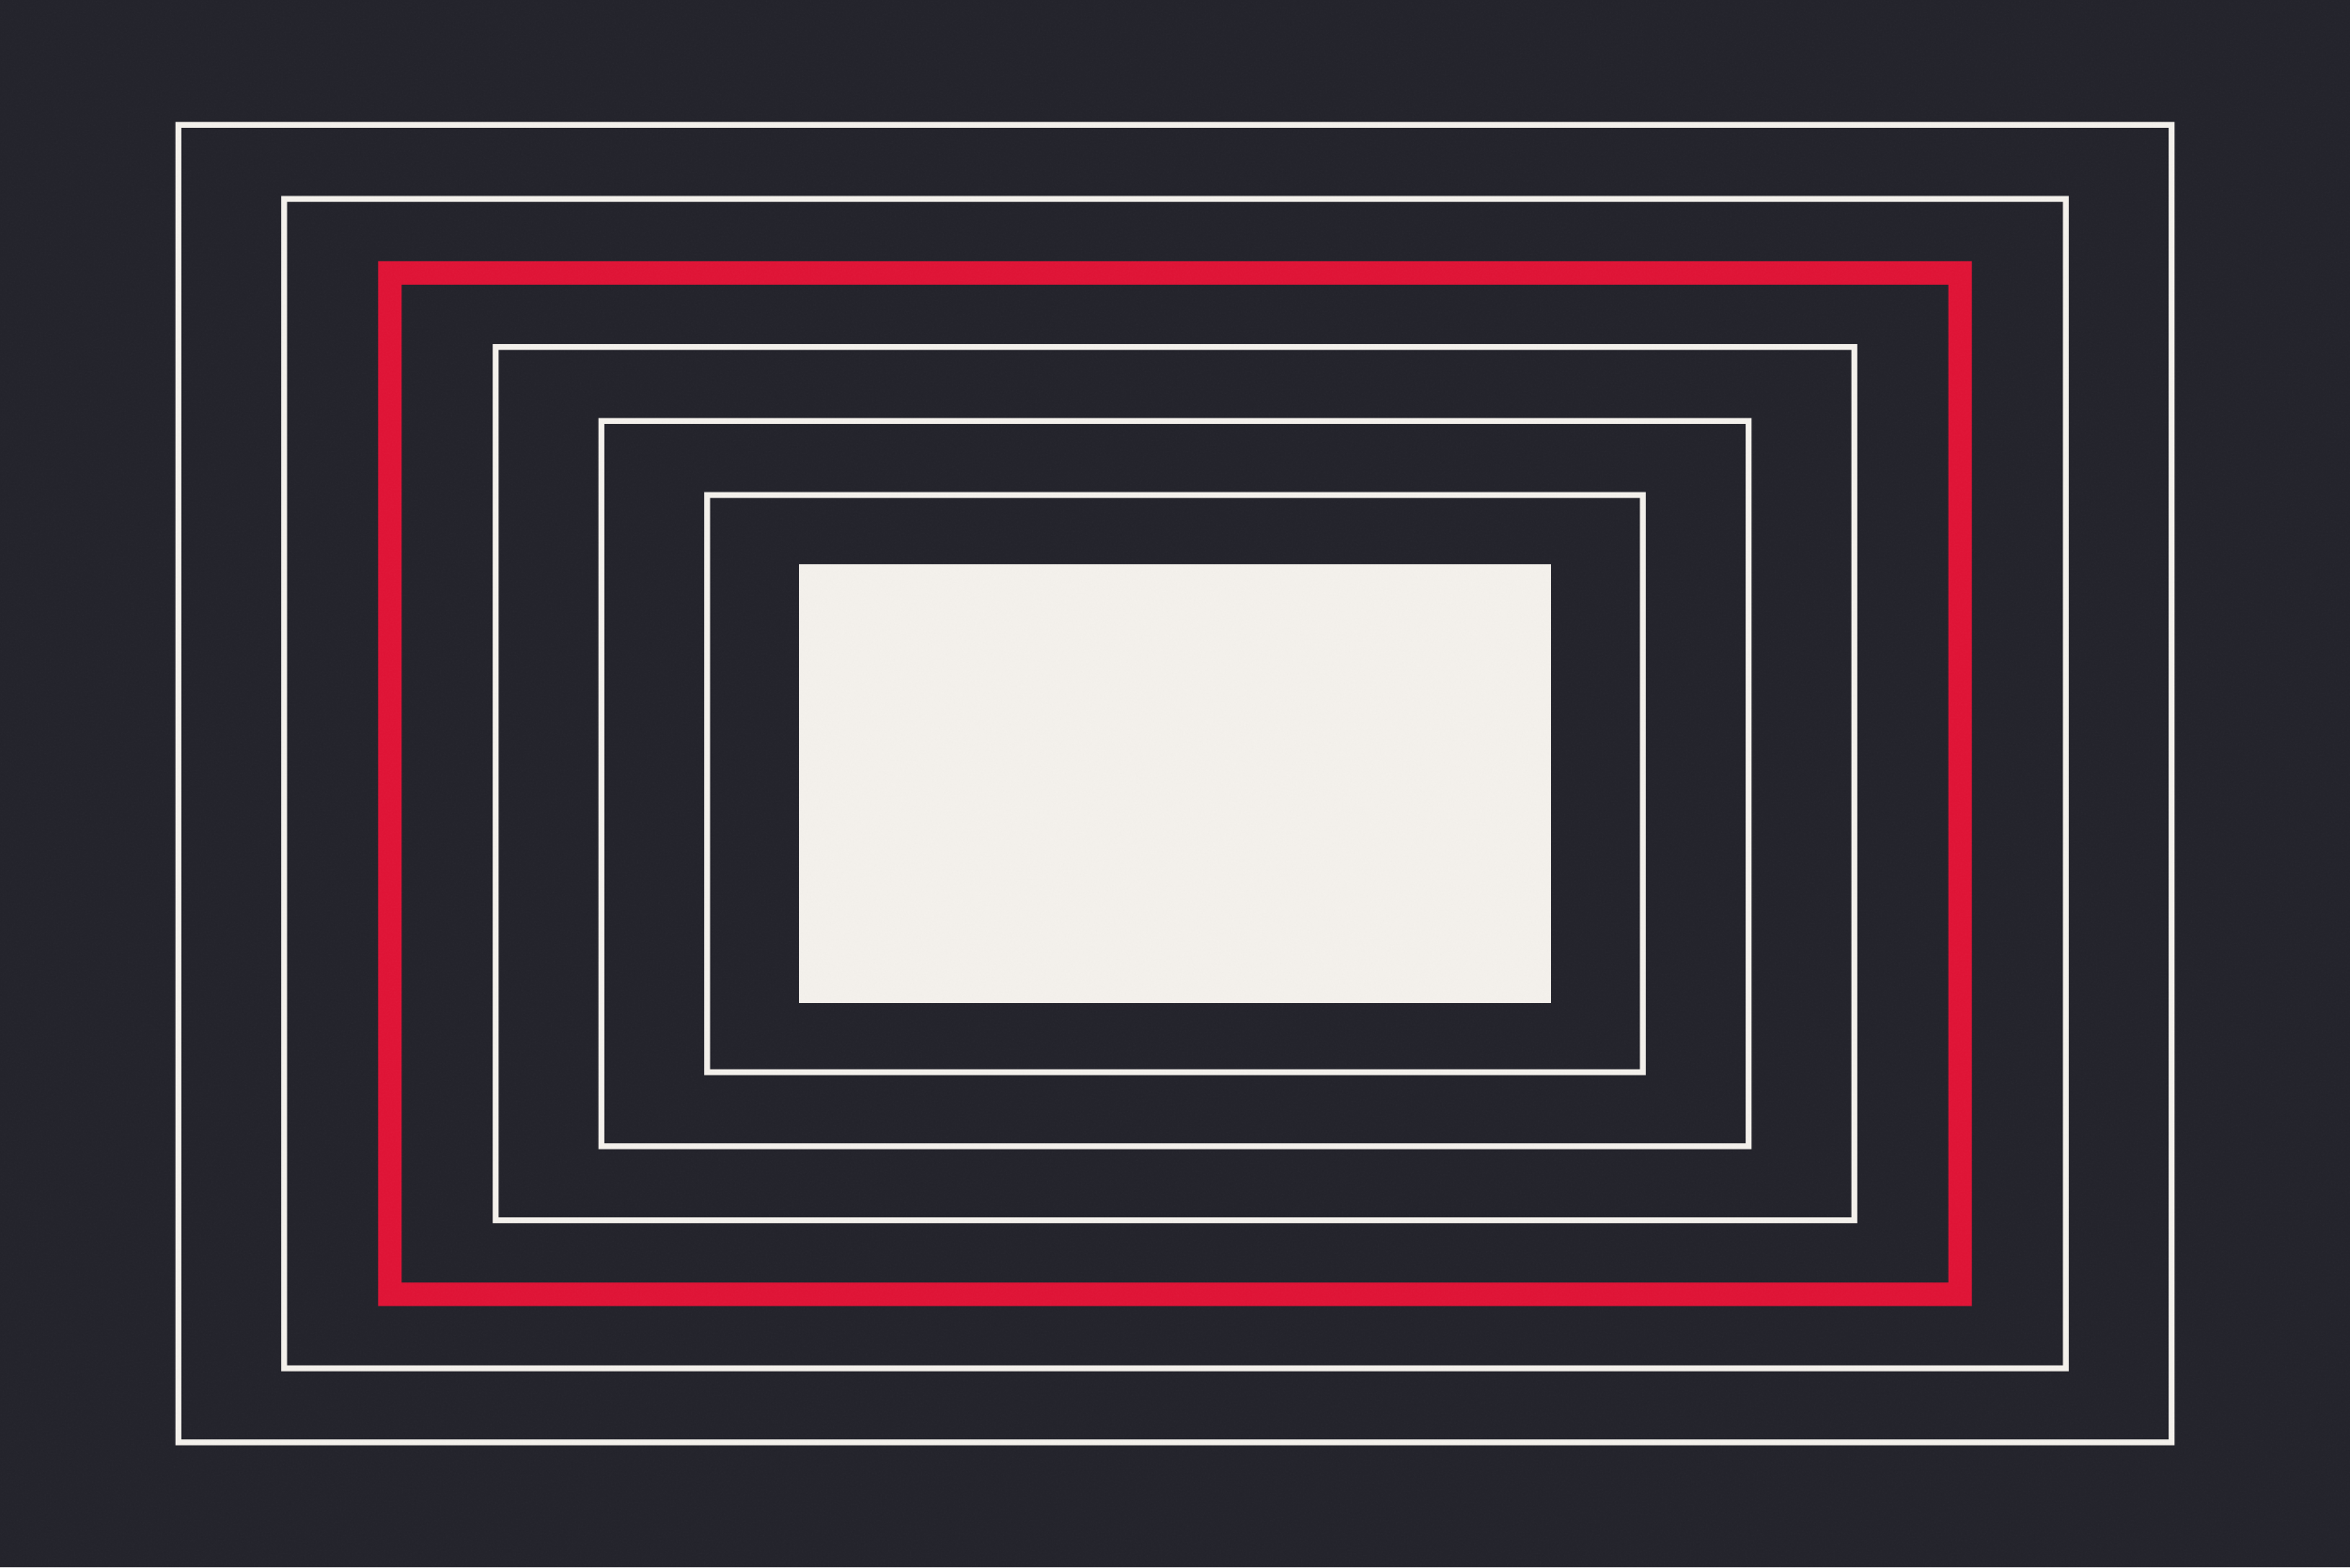
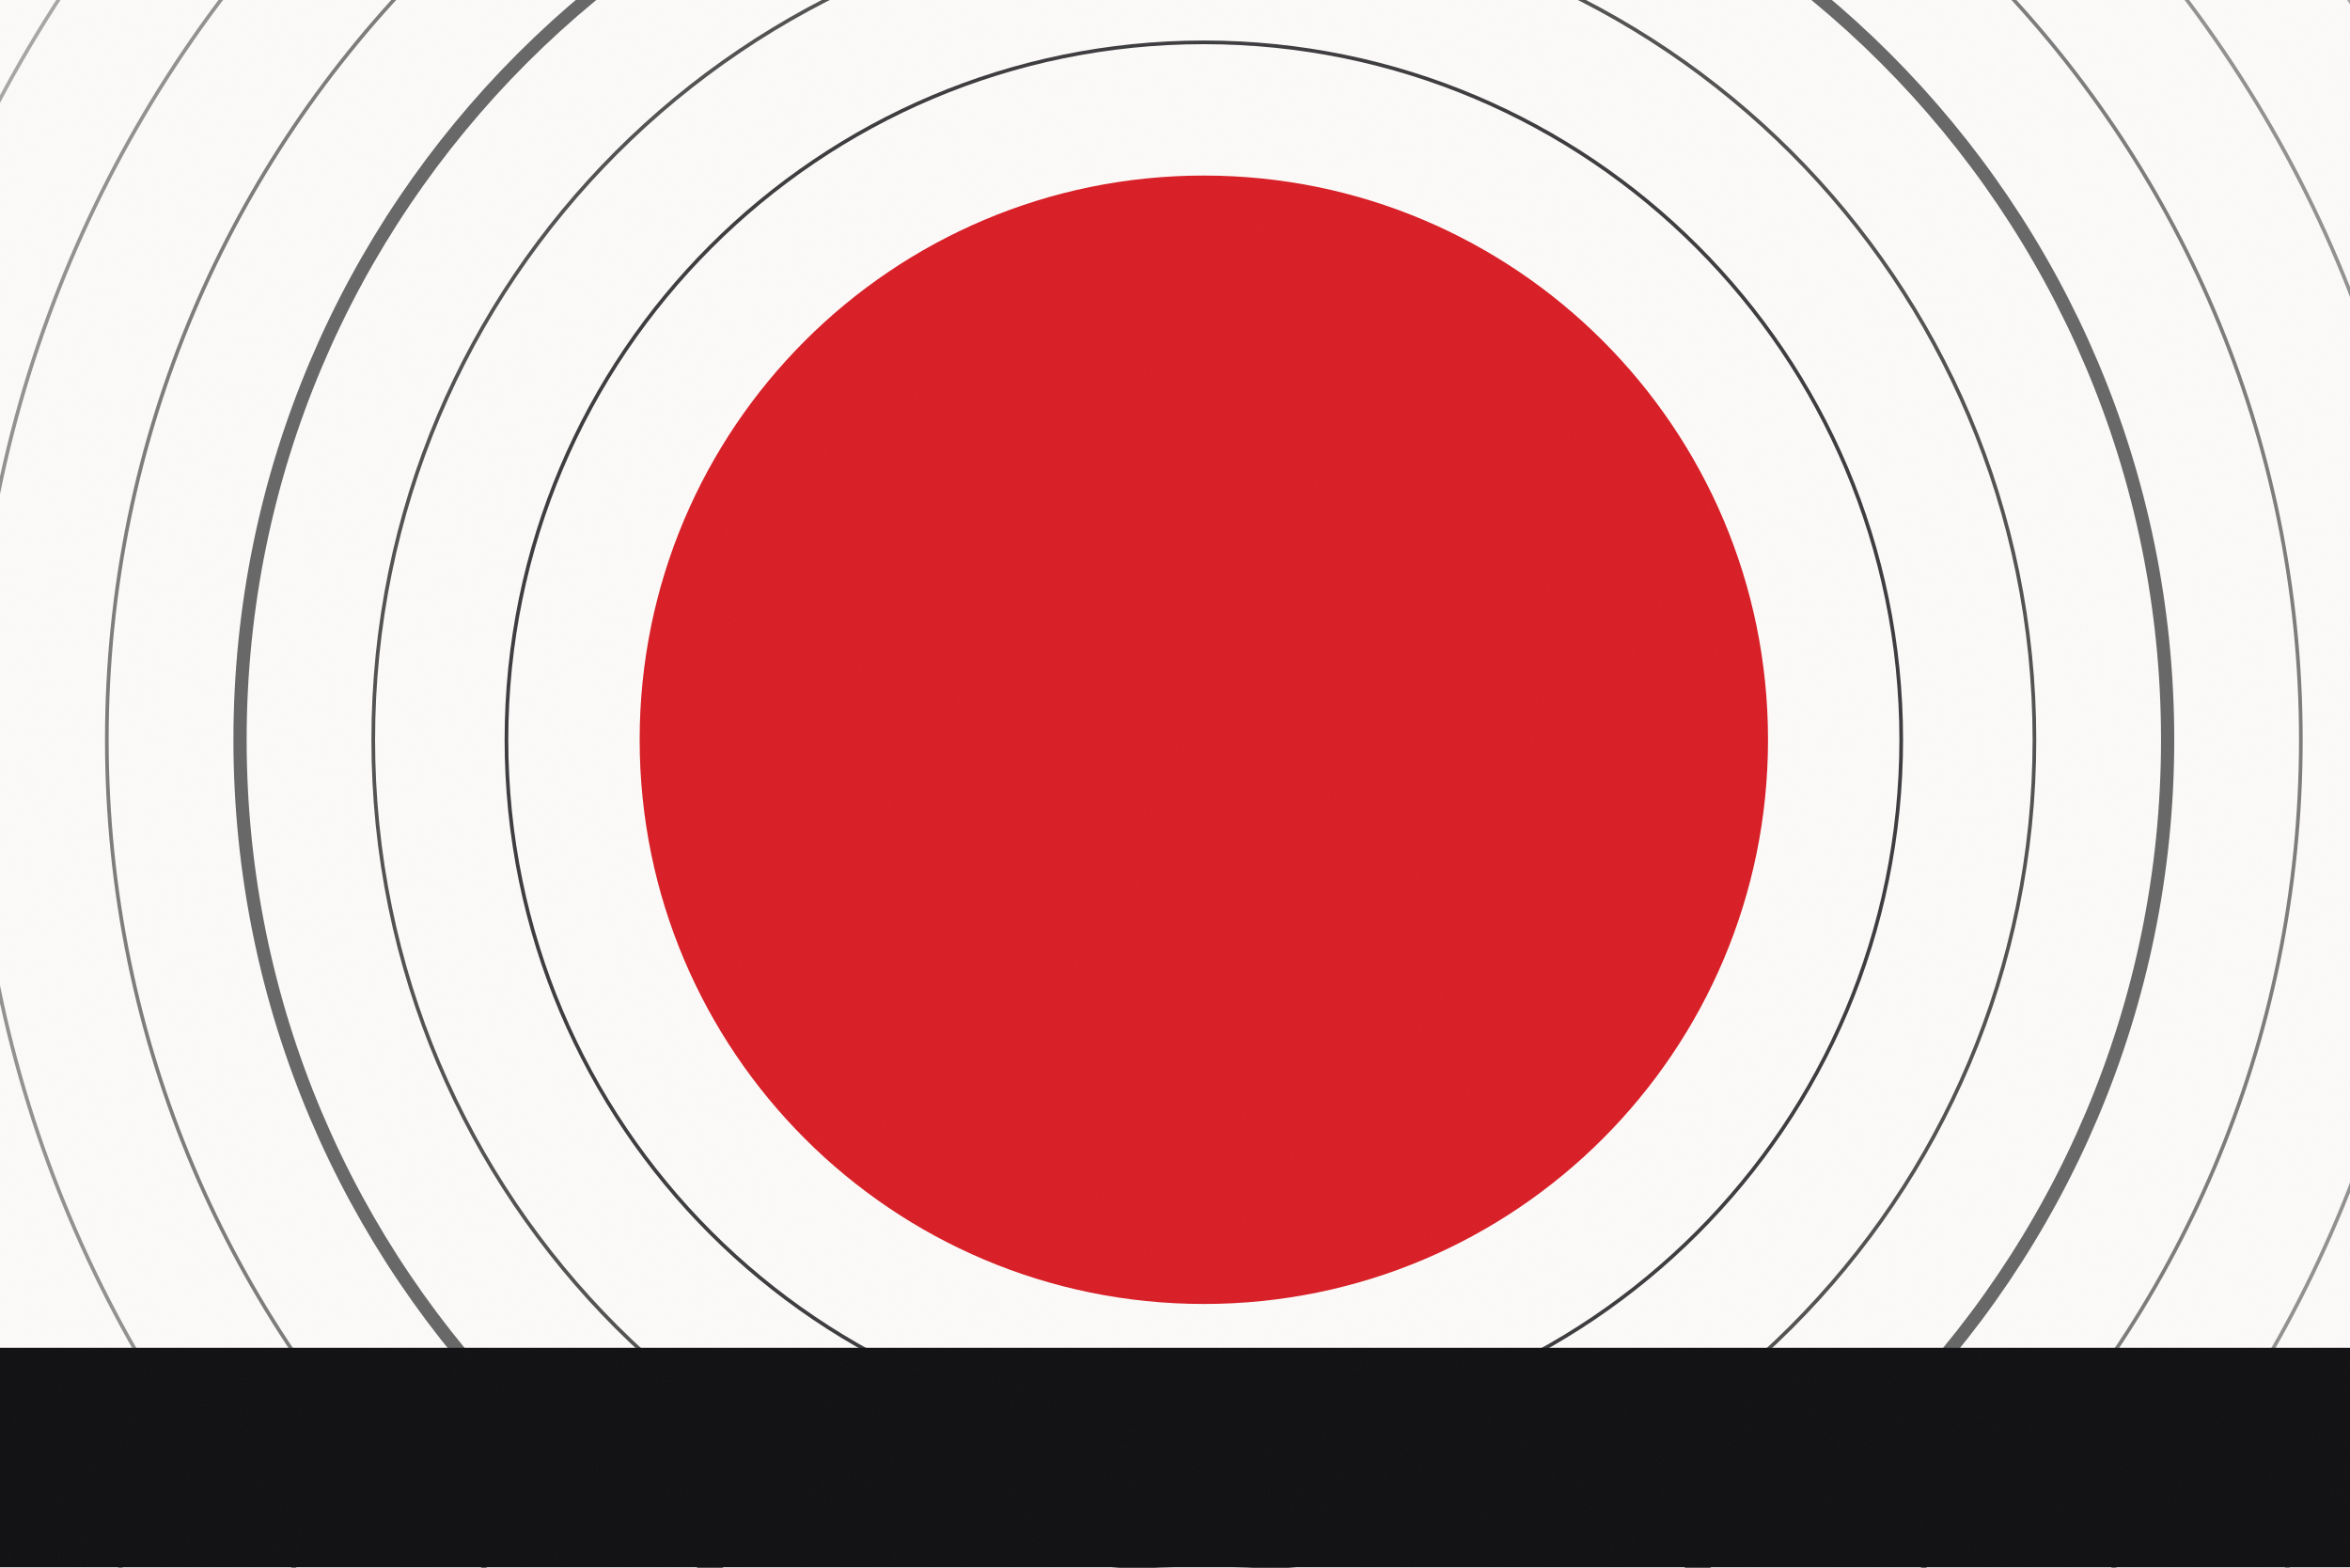
<svg xmlns="http://www.w3.org/2000/svg" viewBox="0 0 1600 1067" width="1600" height="1067" role="img">
  <defs>
    <filter id="grain" x="0" y="0" width="100%" height="100%">
-       <feTurbulence type="fractalNoise" baseFrequency="0.9" numOctaves="2" stitchTiles="stitch" />
+       <feTurbulence type="fractalNoise" baseFrequency="0.85" numOctaves="2" stitchTiles="stitch" />
      <feColorMatrix type="saturate" values="0" />
      <feComponentTransfer>
        <feFuncA type="linear" slope="0.4" />
      </feComponentTransfer>
    </filter>
  </defs>
  <g>
-     <rect width="1600" height="1067" fill="#22222A" />
-     <rect x="121.462" y="85.023" width="1357.077" height="896.954" fill="none" stroke="#F4F1EC" stroke-width="4" />
-     <rect x="193.462" y="135.423" width="1213.077" height="796.154" fill="none" stroke="#F4F1EC" stroke-width="4" />
-     <rect x="265.462" y="185.823" width="1069.077" height="695.354" fill="none" stroke="#E01235" stroke-width="16" />
-     <rect x="337.462" y="236.223" width="925.077" height="594.554" fill="none" stroke="#F4F1EC" stroke-width="4" />
-     <rect x="409.462" y="286.623" width="781.077" height="493.754" fill="none" stroke="#F4F1EC" stroke-width="4" />
-     <rect x="481.462" y="337.023" width="637.077" height="392.954" fill="none" stroke="#F4F1EC" stroke-width="4" />
-     <rect x="544" y="384.12" width="512" height="298.76" fill="#F4F1EC" />
+     <rect width="1600" height="1067" fill="#FBFAF8" />
+     <circle cx="819.634" cy="503.643" r="384.12" fill="#D81E26" />
+     <circle cx="819.634" cy="503.643" r="474.815" fill="none" stroke="#111114" stroke-width="2.5" opacity="0.81" />
+     <circle cx="819.634" cy="503.643" r="565.51" fill="none" stroke="#111114" stroke-width="2.5" opacity="0.72" />
+     <circle cx="819.634" cy="503.643" r="656.205" fill="none" stroke="#111114" stroke-width="9" opacity="0.63" />
+     <circle cx="819.634" cy="503.643" r="746.9" fill="none" stroke="#111114" stroke-width="2.5" opacity="0.54" />
+     <circle cx="819.634" cy="503.643" r="837.595" fill="none" stroke="#111114" stroke-width="2.5" opacity="0.45" />
+     <circle cx="819.634" cy="503.643" r="928.29" fill="none" stroke="#111114" stroke-width="2.5" opacity="0.36" />
+     <circle cx="819.634" cy="503.643" r="1018.985" fill="none" stroke="#111114" stroke-width="2.5" opacity="0.27" />
+     <rect x="0" y="917.62" width="1600" height="149.38" fill="#111114" />
  </g>
-   <rect width="1600" height="1067" filter="url(#grain)" opacity="0.085" />
+   <rect width="1600" height="1067" filter="url(#grain)" opacity="0.07" />
</svg>
